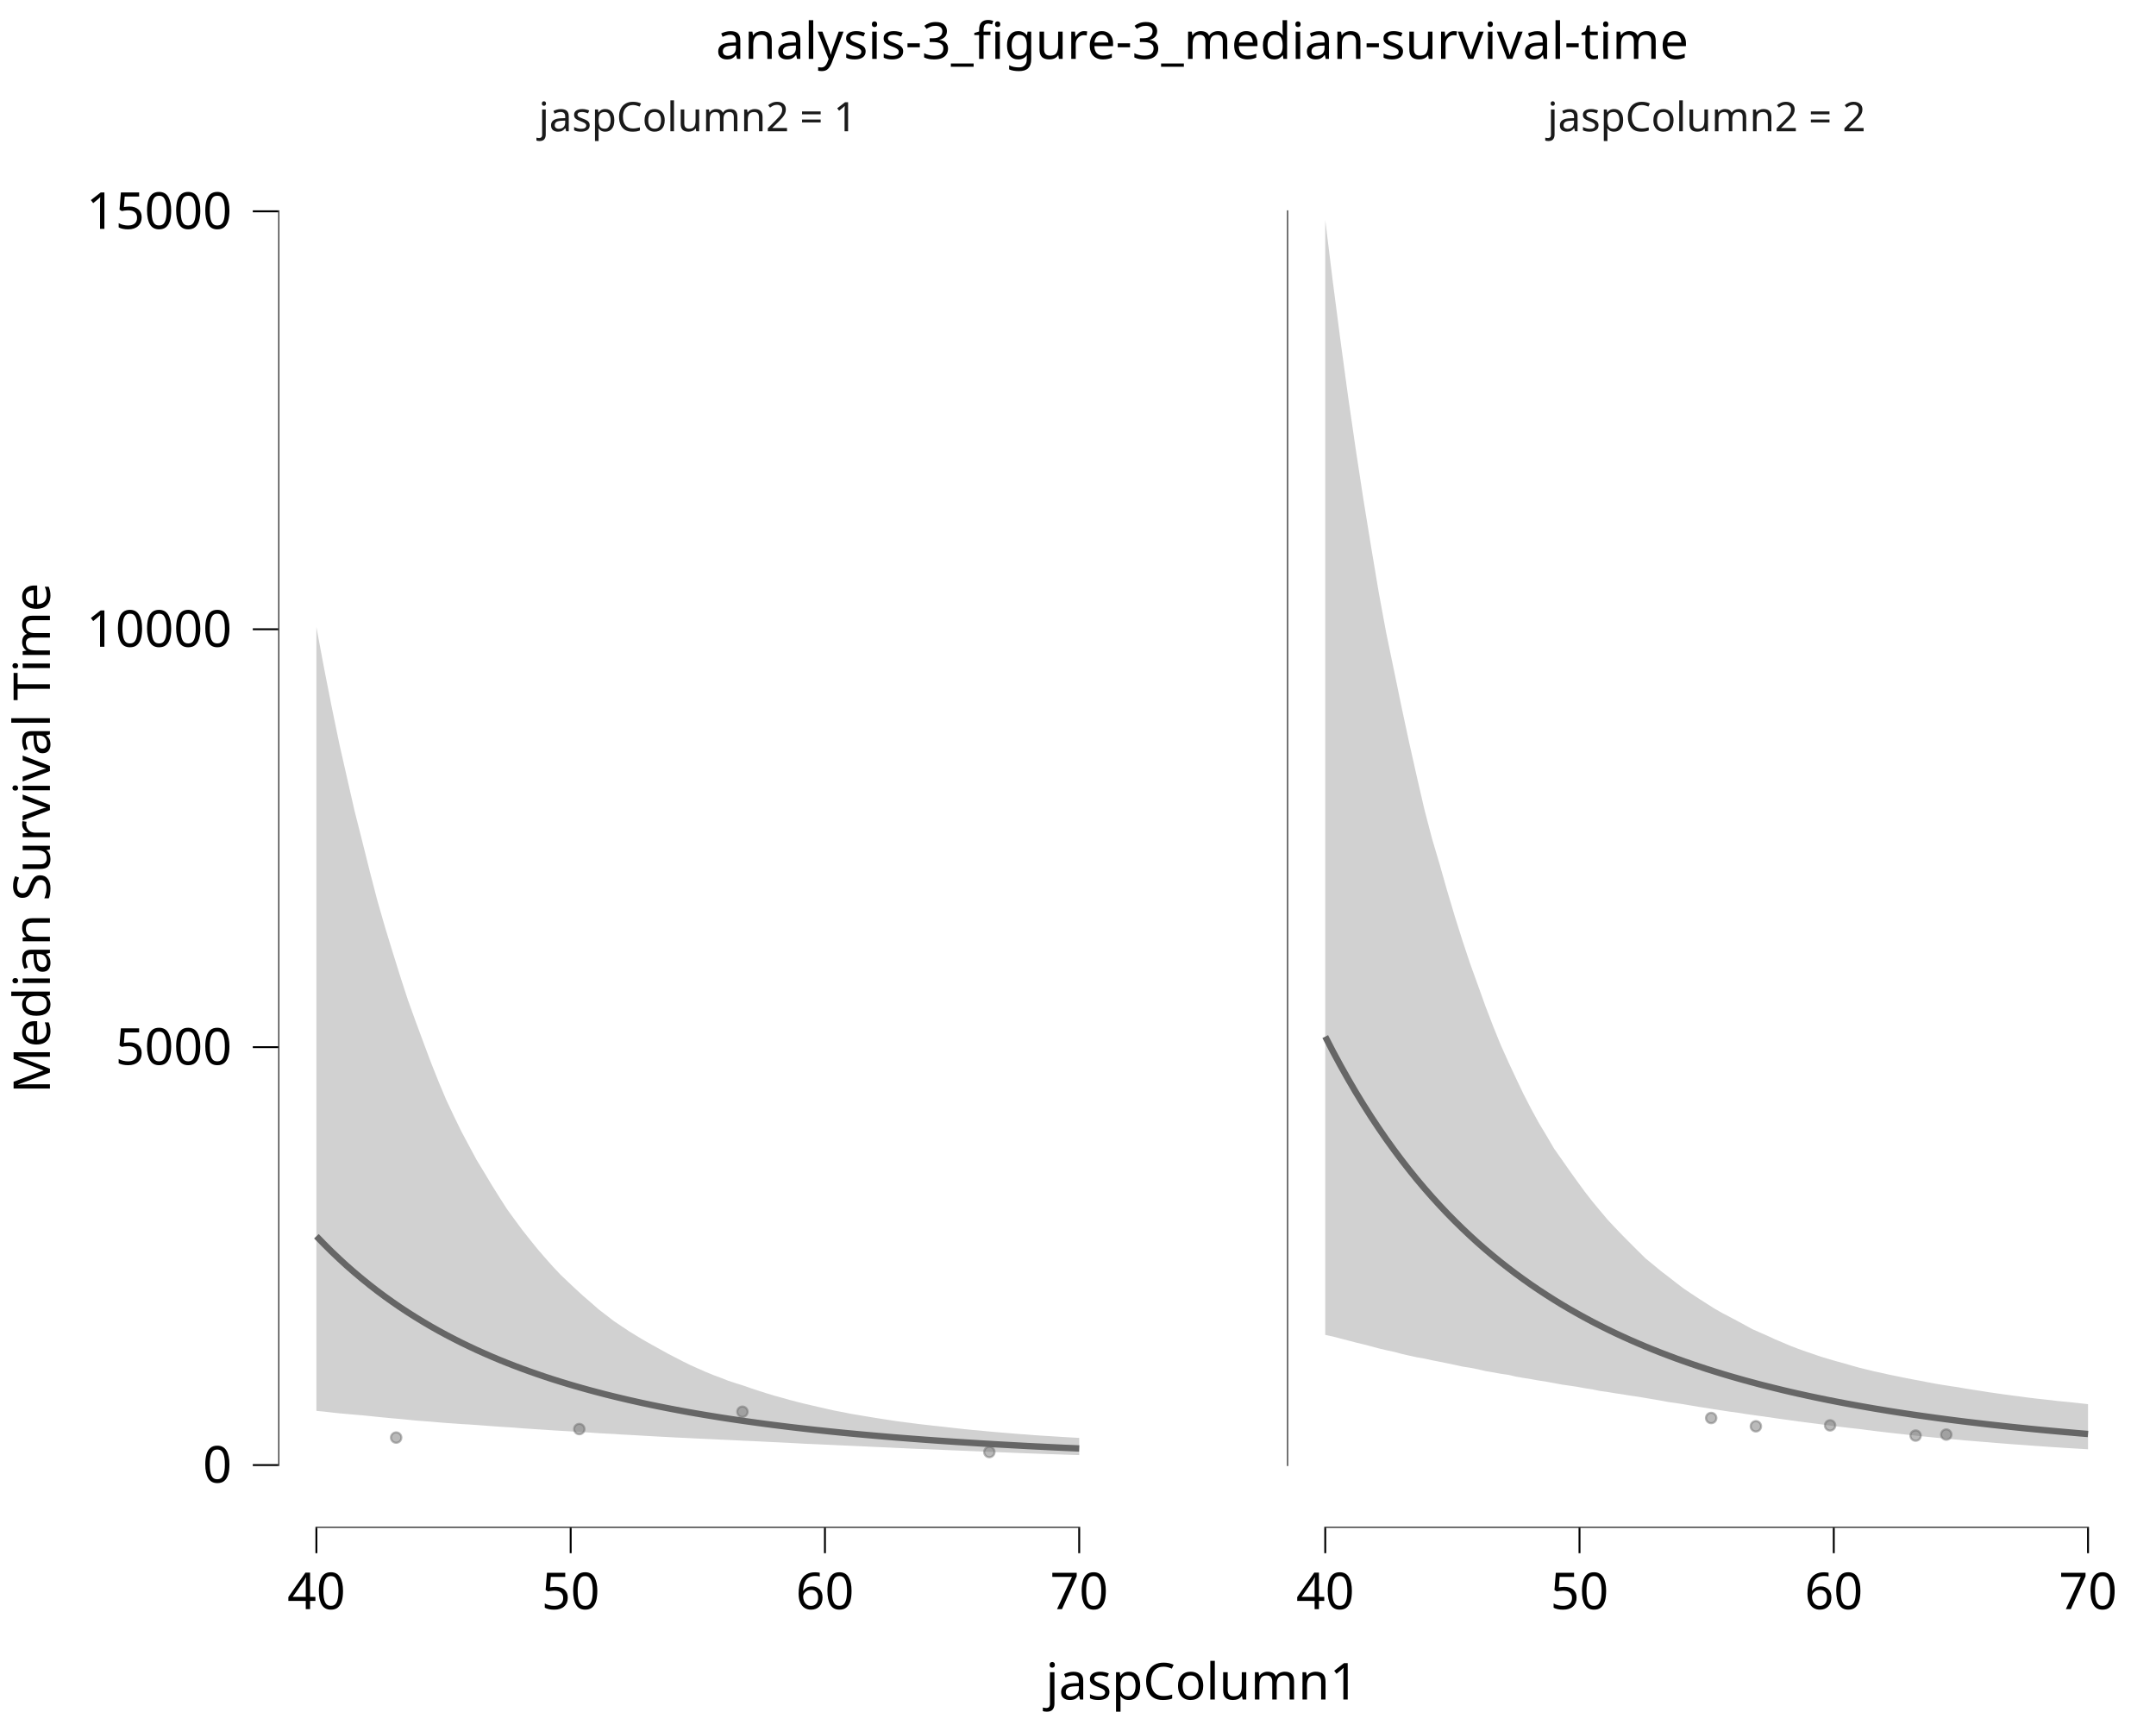
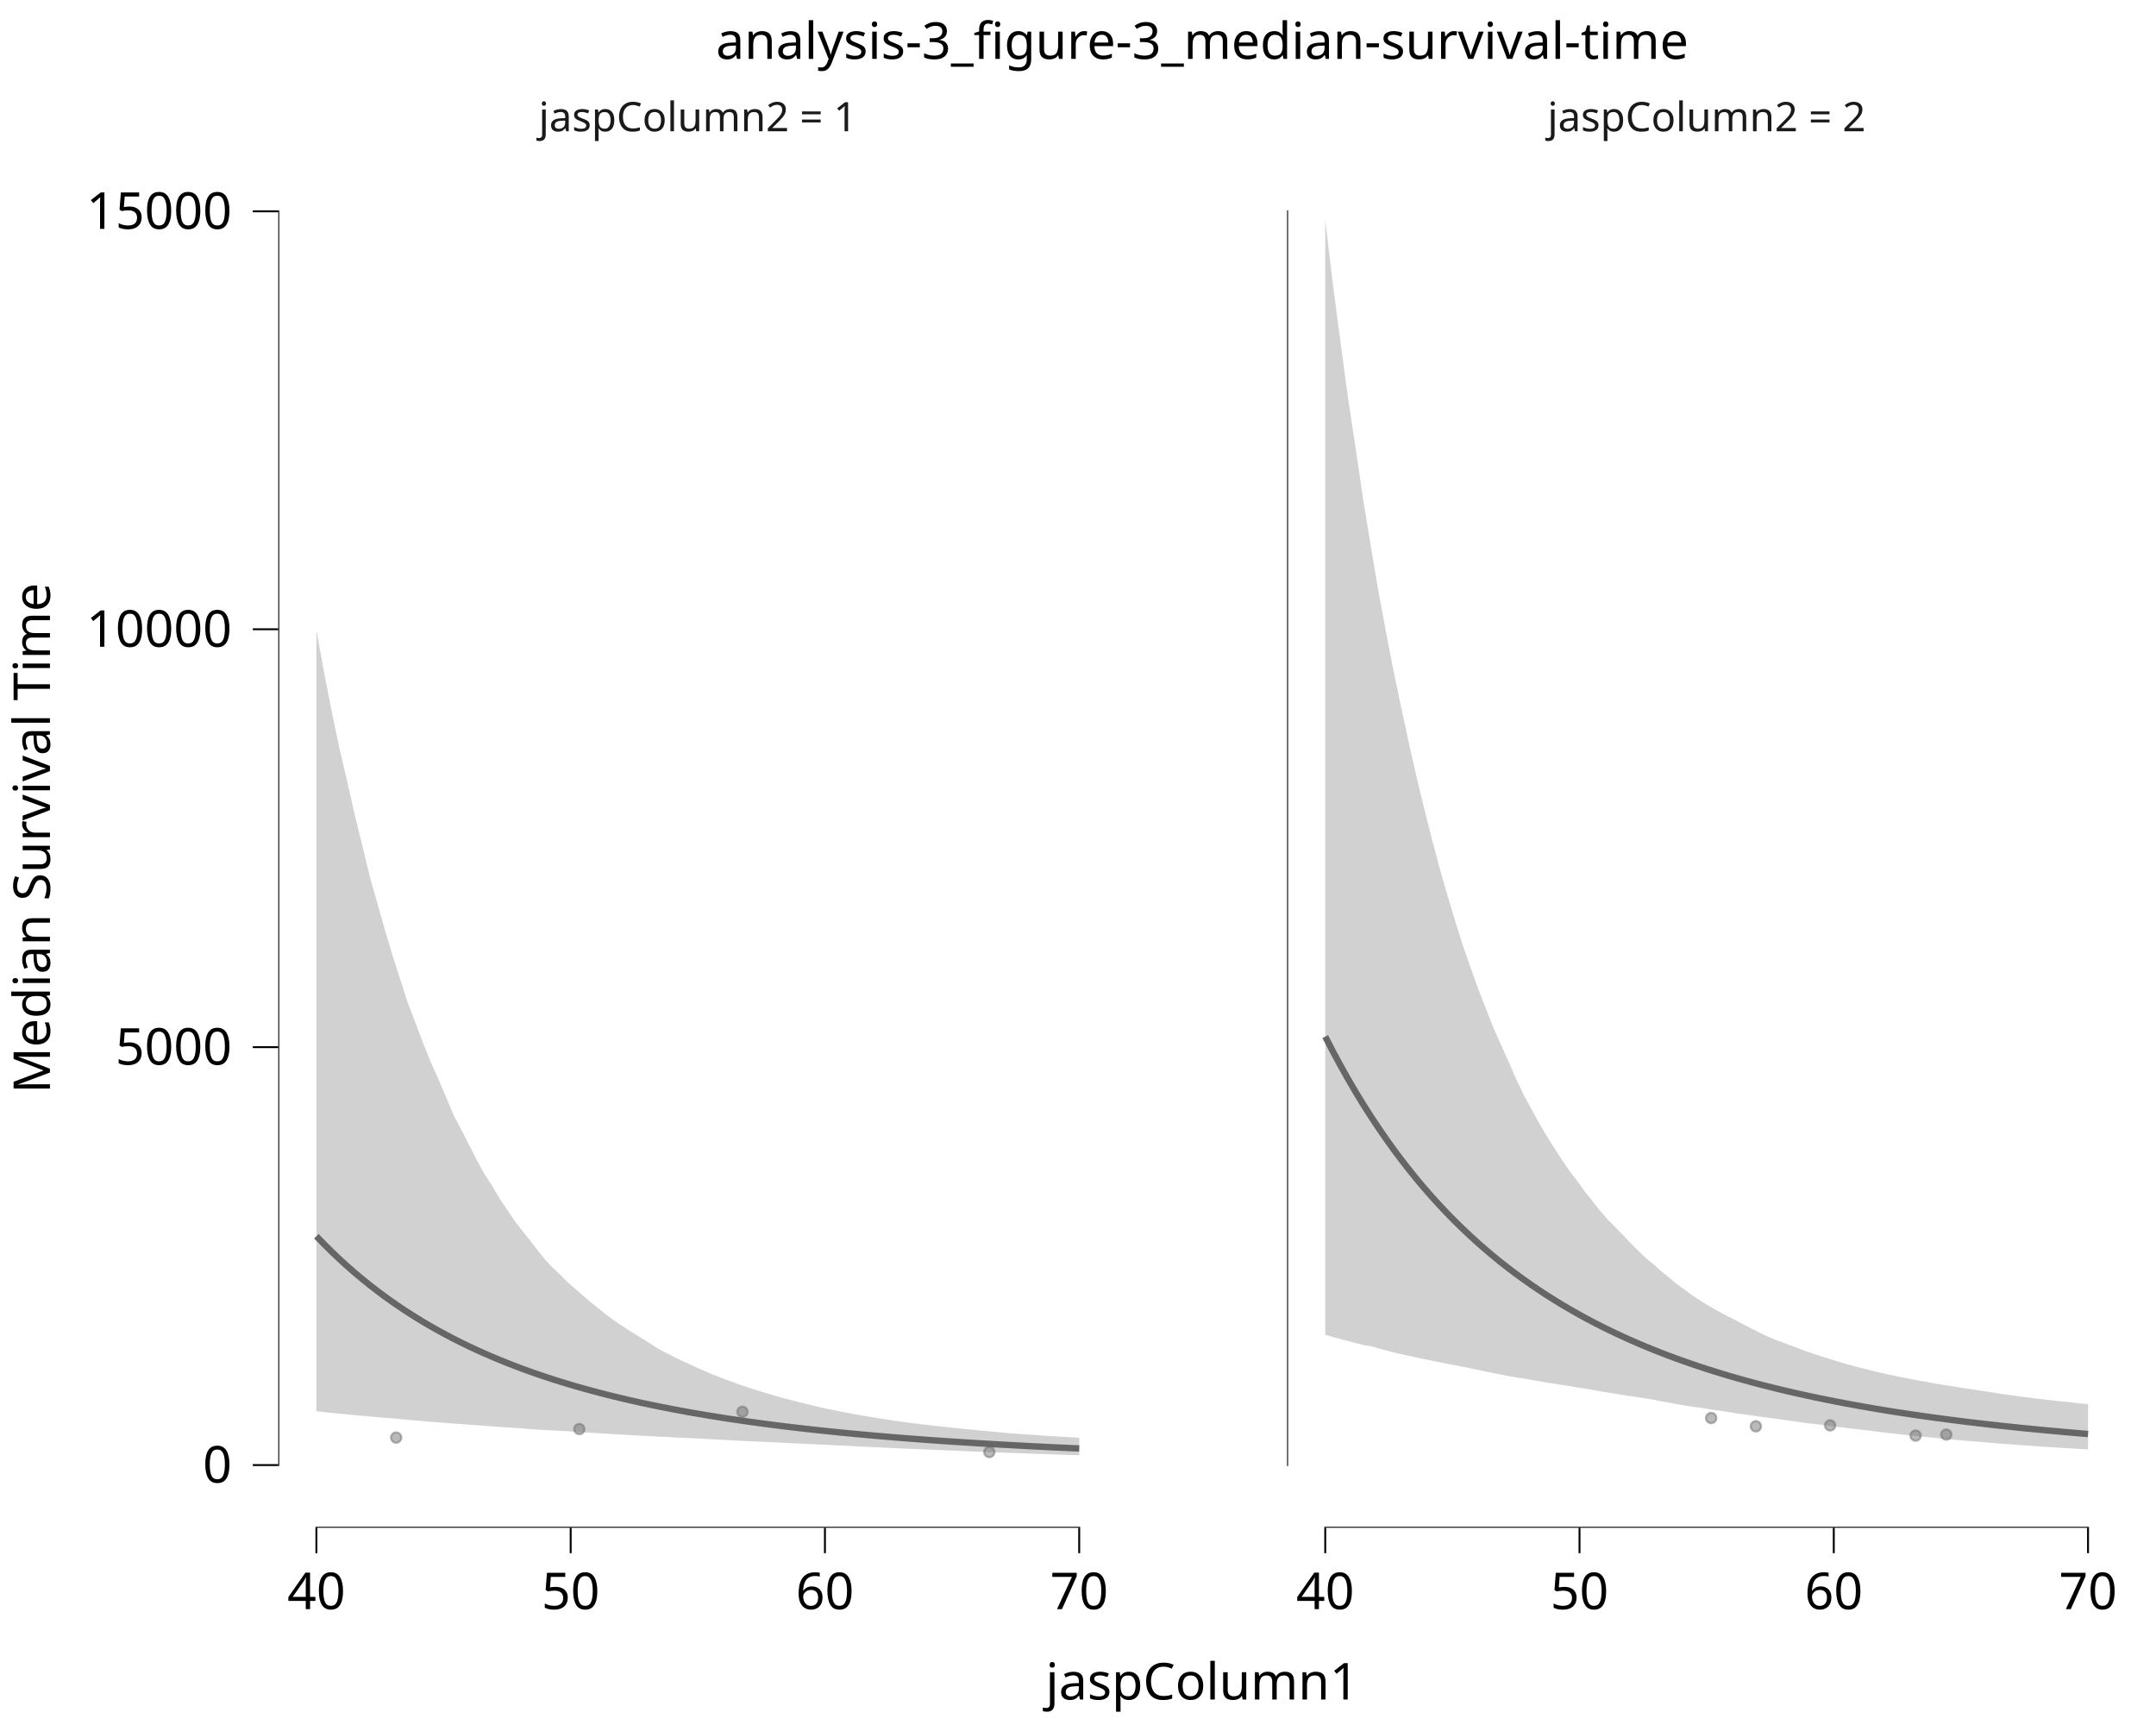
<svg xmlns="http://www.w3.org/2000/svg" class="svglite" data-engine-version="2.0" width="720.00pt" height="576.00pt" viewBox="0 0 720.00 576.00">
  <defs>
    <style type="text/css">
    .svglite line, .svglite polyline, .svglite polygon, .svglite path, .svglite rect, .svglite circle {
      fill: none;
      stroke: #000000;
      stroke-linecap: round;
      stroke-linejoin: round;
      stroke-miterlimit: 10.00;
    }
  </style>
  </defs>
  <rect width="100%" height="100%" style="stroke: none; fill: #FFFFFF;" />
  <defs>
    <clipPath id="cpMC4wMHw3MjAuMDB8MC4wMHw1NzYuMDA=">
      <rect x="0.00" y="0.00" width="720.00" height="576.00" />
    </clipPath>
  </defs>
  <g clip-path="url(#cpMC4wMHw3MjAuMDB8MC4wMHw1NzYuMDA=)">
    <rect x="-0" y="0.00" width="720.00" height="576.00" style="stroke-width: 10.67; stroke: none;" />
  </g>
  <defs>
    <clipPath id="cpOTIuOTN8MzczLjE0fDQ5LjYzfDUxMC4xNA==">
      <rect x="92.93" y="49.63" width="280.21" height="460.51" />
    </clipPath>
  </defs>
  <g clip-path="url(#cpOTIuOTN8MzczLjE0fDQ5LjYzfDUxMC4xNA==)">
    <rect x="92.93" y="49.63" width="280.21" height="460.51" style="stroke-width: 10.67; stroke: none;" />
    <circle cx="330.39" cy="484.85" r="1.74" style="stroke-width: 0.71; stroke: #666666; stroke-opacity: 0.45; fill: #666666; fill-opacity: 0.45;" />
    <circle cx="193.46" cy="477.18" r="1.74" style="stroke-width: 0.71; stroke: #666666; stroke-opacity: 0.45; fill: #666666; fill-opacity: 0.45;" />
    <circle cx="247.94" cy="471.40" r="1.74" style="stroke-width: 0.71; stroke: #666666; stroke-opacity: 0.45; fill: #666666; fill-opacity: 0.45;" />
    <circle cx="132.30" cy="480.03" r="1.74" style="stroke-width: 0.71; stroke: #666666; stroke-opacity: 0.45; fill: #666666; fill-opacity: 0.45;" />
-     <polygon points="105.66,209.38 108.21,223.03 110.76,235.98 113.31,248.34 115.85,259.54 118.40,270.74 120.95,280.80 123.50,291.02 126.04,300.79 128.59,309.64 131.14,317.96 133.68,326.09 136.23,333.93 138.78,341.00 141.33,347.87 143.87,354.66 146.42,361.06 148.97,367.15 151.52,372.55 154.06,377.77 156.61,382.54 159.16,387.30 161.71,391.49 164.25,395.74 166.80,399.82 169.35,403.79 171.90,407.29 174.44,410.73 176.99,413.95 179.54,417.11 182.08,420.05 184.63,422.92 187.18,425.63 189.73,428.06 192.27,430.44 194.82,432.78 197.37,434.97 199.92,437.22 202.46,439.16 205.01,441.14 207.56,442.83 210.11,444.55 212.65,446.10 215.20,447.63 217.75,449.07 220.29,450.47 222.84,451.89 225.39,453.22 227.94,454.53 230.48,455.79 233.03,456.93 235.58,458.06 238.13,459.11 240.67,460.05 243.22,461.06 245.77,461.89 248.32,462.69 250.86,463.58 253.41,464.42 255.96,465.23 258.51,466.01 261.05,466.70 263.60,467.43 266.15,468.10 268.69,468.73 271.24,469.32 273.79,469.91 276.34,470.49 278.88,471.06 281.43,471.53 283.98,472.05 286.53,472.48 289.07,472.91 291.62,473.33 294.17,473.74 296.72,474.13 299.26,474.52 301.81,474.85 304.36,475.18 306.90,475.51 309.45,475.80 312.00,476.09 314.55,476.36 317.09,476.65 319.64,476.94 322.19,477.22 324.74,477.47 327.28,477.69 329.83,477.95 332.38,478.17 334.93,478.39 337.47,478.60 340.02,478.81 342.57,478.99 345.12,479.19 347.66,479.37 350.21,479.52 352.76,479.68 355.30,479.84 357.85,479.99 360.40,480.13 360.40,485.87 357.85,485.80 355.30,485.71 352.76,485.62 350.21,485.54 347.66,485.45 345.12,485.36 342.57,485.27 340.02,485.17 337.47,485.06 334.93,484.96 332.38,484.86 329.83,484.76 327.28,484.65 324.74,484.55 322.19,484.44 319.64,484.34 317.09,484.24 314.55,484.12 312.00,484.00 309.45,483.90 306.90,483.81 304.36,483.71 301.81,483.58 299.26,483.47 296.72,483.34 294.17,483.23 291.62,483.12 289.07,482.99 286.53,482.88 283.98,482.76 281.43,482.65 278.88,482.53 276.34,482.41 273.79,482.30 271.24,482.19 268.69,482.08 266.15,481.94 263.60,481.80 261.05,481.67 258.51,481.55 255.96,481.43 253.41,481.30 250.86,481.18 248.32,481.07 245.77,480.94 243.22,480.82 240.67,480.71 238.13,480.58 235.58,480.47 233.03,480.35 230.48,480.22 227.94,480.10 225.39,479.98 222.84,479.84 220.29,479.71 217.75,479.57 215.20,479.43 212.65,479.27 210.11,479.13 207.56,479.00 205.01,478.82 202.46,478.70 199.92,478.56 197.37,478.38 194.82,478.22 192.27,478.07 189.73,477.91 187.18,477.76 184.63,477.61 182.08,477.43 179.54,477.27 176.99,477.10 174.44,476.93 171.90,476.71 169.35,476.55 166.80,476.39 164.25,476.21 161.71,476.02 159.16,475.82 156.61,475.65 154.06,475.51 151.52,475.32 148.97,475.15 146.42,474.94 143.87,474.71 141.33,474.53 138.78,474.33 136.23,474.07 133.68,473.82 131.14,473.60 128.59,473.36 126.04,473.11 123.50,472.84 120.95,472.59 118.40,472.38 115.85,472.15 113.31,471.92 110.76,471.65 108.21,471.35 105.66,471.11 " style="stroke-width: 0.00; stroke: none; stroke-linecap: butt; fill: #666666; fill-opacity: 0.30;" />
-     <polyline points="105.66,209.38 108.21,223.03 110.76,235.98 113.31,248.34 115.85,259.54 118.40,270.74 120.95,280.80 123.50,291.02 126.04,300.79 128.59,309.64 131.14,317.96 133.68,326.09 136.23,333.93 138.78,341.00 141.33,347.87 143.87,354.66 146.42,361.06 148.97,367.15 151.52,372.55 154.06,377.77 156.61,382.54 159.16,387.30 161.71,391.49 164.25,395.74 166.80,399.82 169.35,403.79 171.90,407.29 174.44,410.73 176.99,413.95 179.54,417.11 182.08,420.05 184.63,422.92 187.18,425.63 189.73,428.06 192.27,430.44 194.82,432.78 197.37,434.97 199.92,437.22 202.46,439.16 205.01,441.14 207.56,442.83 210.11,444.55 212.65,446.10 215.20,447.63 217.75,449.07 220.29,450.47 222.84,451.89 225.39,453.22 227.94,454.53 230.48,455.79 233.03,456.93 235.58,458.06 238.13,459.11 240.67,460.05 243.22,461.06 245.77,461.89 248.32,462.69 250.86,463.58 253.41,464.42 255.96,465.23 258.51,466.01 261.05,466.70 263.60,467.43 266.15,468.10 268.69,468.73 271.24,469.32 273.79,469.91 276.34,470.49 278.88,471.06 281.43,471.53 283.98,472.05 286.53,472.48 289.07,472.91 291.62,473.33 294.17,473.74 296.72,474.13 299.26,474.52 301.81,474.85 304.36,475.18 306.90,475.51 309.45,475.80 312.00,476.09 314.55,476.36 317.09,476.65 319.64,476.94 322.19,477.22 324.74,477.47 327.28,477.69 329.83,477.95 332.38,478.17 334.93,478.39 337.47,478.60 340.02,478.81 342.57,478.99 345.12,479.19 347.66,479.37 350.21,479.52 352.76,479.68 355.30,479.84 357.85,479.99 360.40,480.13 " style="stroke-width: 1.07; stroke: none; stroke-linecap: butt;" />
-     <polyline points="360.40,485.87 357.85,485.80 355.30,485.71 352.76,485.62 350.21,485.54 347.66,485.45 345.12,485.36 342.57,485.27 340.02,485.17 337.47,485.06 334.93,484.96 332.38,484.86 329.83,484.76 327.28,484.65 324.74,484.55 322.19,484.44 319.64,484.34 317.09,484.24 314.55,484.12 312.00,484.00 309.45,483.90 306.90,483.81 304.36,483.71 301.81,483.58 299.26,483.47 296.72,483.34 294.17,483.23 291.62,483.12 289.07,482.99 286.53,482.88 283.98,482.76 281.43,482.65 278.88,482.53 276.34,482.41 273.79,482.30 271.24,482.19 268.69,482.08 266.15,481.94 263.60,481.80 261.05,481.67 258.51,481.55 255.96,481.43 253.41,481.30 250.86,481.18 248.32,481.07 245.77,480.94 243.22,480.82 240.67,480.71 238.13,480.58 235.58,480.47 233.03,480.35 230.48,480.22 227.94,480.10 225.39,479.98 222.84,479.84 220.29,479.71 217.75,479.57 215.20,479.43 212.65,479.27 210.11,479.13 207.56,479.00 205.01,478.82 202.46,478.70 199.92,478.56 197.37,478.38 194.82,478.22 192.27,478.07 189.73,477.91 187.18,477.76 184.63,477.61 182.08,477.43 179.54,477.27 176.99,477.10 174.44,476.93 171.90,476.71 169.35,476.55 166.80,476.39 164.25,476.21 161.71,476.02 159.16,475.82 156.61,475.65 154.06,475.51 151.52,475.32 148.97,475.15 146.42,474.94 143.87,474.71 141.33,474.53 138.78,474.33 136.23,474.07 133.68,473.82 131.14,473.60 128.59,473.36 126.04,473.11 123.50,472.84 120.95,472.59 118.40,472.38 115.85,472.15 113.31,471.92 110.76,471.65 108.21,471.35 105.66,471.11 " style="stroke-width: 1.07; stroke: none; stroke-linecap: butt;" />
-     <polyline points="105.66,412.79 108.21,415.42 110.76,417.95 113.31,420.37 115.85,422.70 118.40,424.92 120.95,427.06 123.50,429.12 126.04,431.09 128.59,432.98 131.14,434.80 133.68,436.55 136.23,438.23 138.78,439.84 141.33,441.39 143.87,442.89 146.42,444.33 148.97,445.71 151.52,447.04 154.06,448.33 156.61,449.56 159.16,450.76 161.71,451.90 164.25,453.01 166.80,454.08 169.35,455.11 171.90,456.10 174.44,457.06 176.99,457.98 179.54,458.87 182.08,459.74 184.63,460.57 187.18,461.37 189.73,462.15 192.27,462.90 194.82,463.62 197.37,464.32 199.92,465.00 202.46,465.66 205.01,466.29 207.56,466.90 210.11,467.50 212.65,468.07 215.20,468.63 217.75,469.17 220.29,469.69 222.84,470.19 225.39,470.68 227.94,471.16 230.48,471.62 233.03,472.06 235.58,472.49 238.13,472.91 240.67,473.32 243.22,473.71 245.77,474.09 248.32,474.46 250.86,474.82 253.41,475.17 255.96,475.51 258.51,475.84 261.05,476.16 263.60,476.47 266.15,476.77 268.69,477.06 271.24,477.35 273.79,477.62 276.34,477.89 278.88,478.15 281.43,478.41 283.98,478.65 286.53,478.89 289.07,479.12 291.62,479.35 294.17,479.57 296.72,479.79 299.26,480.00 301.81,480.20 304.36,480.40 306.90,480.59 309.45,480.78 312.00,480.96 314.55,481.14 317.09,481.31 319.64,481.48 322.19,481.64 324.74,481.80 327.28,481.96 329.83,482.11 332.38,482.26 334.93,482.40 337.47,482.54 340.02,482.68 342.57,482.82 345.12,482.95 347.66,483.07 350.21,483.20 352.76,483.32 355.30,483.44 357.85,483.55 360.40,483.66 " style="stroke-width: 2.13; stroke: #666666; stroke-linecap: butt;" />
+     <polygon points="105.66,210.48 108.21,224.42 110.76,237.48 113.31,249.65 115.85,260.51 118.40,271.81 120.95,282.17 123.50,292.71 126.04,301.72 128.59,310.66 131.14,319.19 133.68,327.10 136.23,335.03 138.78,341.62 141.33,348.42 143.87,354.70 146.42,360.36 148.97,366.38 151.52,372.43 154.06,377.22 156.61,382.24 159.16,387.23 161.71,391.90 164.25,395.78 166.80,400.14 169.35,403.93 171.90,407.71 174.44,410.97 176.99,414.15 179.54,417.49 182.08,420.67 184.63,423.36 187.18,425.78 189.73,428.31 192.27,430.49 194.82,432.71 197.37,434.89 199.92,436.95 202.46,438.99 205.01,440.89 207.56,442.56 210.11,444.25 212.65,445.86 215.20,447.40 217.75,449.03 220.29,450.63 222.84,451.94 225.39,453.26 227.94,454.49 230.48,455.62 233.03,456.80 235.58,457.92 238.13,459.01 240.67,460.00 243.22,460.96 245.77,461.89 248.32,462.79 250.86,463.63 253.41,464.44 255.96,465.22 258.51,465.96 261.05,466.71 263.60,467.34 266.15,468.03 268.69,468.64 271.24,469.27 273.79,469.89 276.34,470.45 278.88,470.94 281.43,471.47 283.98,471.95 286.53,472.42 289.07,472.85 291.62,473.29 294.17,473.69 296.72,474.08 299.26,474.48 301.81,474.83 304.36,475.16 306.90,475.48 309.45,475.79 312.00,476.09 314.55,476.35 317.09,476.63 319.64,476.90 322.19,477.15 324.74,477.39 327.28,477.65 329.83,477.89 332.38,478.13 334.93,478.37 337.47,478.59 340.02,478.78 342.57,478.96 345.12,479.12 347.66,479.31 350.21,479.48 352.76,479.63 355.30,479.79 357.85,479.95 360.40,480.11 360.40,485.92 357.85,485.85 355.30,485.76 352.76,485.68 350.21,485.59 347.66,485.50 345.12,485.41 342.57,485.32 340.02,485.23 337.47,485.14 334.93,485.04 332.38,484.95 329.83,484.86 327.28,484.76 324.74,484.66 322.19,484.55 319.64,484.44 317.09,484.33 314.55,484.22 312.00,484.11 309.45,484.00 306.90,483.90 304.36,483.79 301.81,483.68 299.26,483.56 296.72,483.45 294.17,483.33 291.62,483.21 289.07,483.09 286.53,482.97 283.98,482.84 281.43,482.72 278.88,482.60 276.34,482.46 273.79,482.35 271.24,482.22 268.69,482.10 266.15,481.99 263.60,481.87 261.05,481.75 258.51,481.61 255.96,481.49 253.41,481.38 250.86,481.27 248.32,481.13 245.77,481.01 243.22,480.87 240.67,480.75 238.13,480.61 235.58,480.47 233.03,480.34 230.48,480.20 227.94,480.08 225.39,479.98 222.84,479.83 220.29,479.72 217.75,479.59 215.20,479.46 212.65,479.32 210.11,479.19 207.56,479.02 205.01,478.90 202.46,478.73 199.92,478.57 197.37,478.43 194.82,478.25 192.27,478.09 189.73,477.92 187.18,477.79 184.63,477.65 182.08,477.50 179.54,477.36 176.99,477.18 174.44,476.96 171.90,476.81 169.35,476.62 166.80,476.45 164.25,476.27 161.71,476.08 159.16,475.88 156.61,475.72 154.06,475.50 151.52,475.35 148.97,475.15 146.42,474.97 143.87,474.75 141.33,474.54 138.78,474.31 136.23,474.10 133.68,473.84 131.14,473.63 128.59,473.43 126.04,473.21 123.50,472.98 120.95,472.75 118.40,472.51 115.85,472.27 113.31,472.02 110.76,471.77 108.21,471.50 105.66,471.23 " style="stroke-width: 0.00; stroke: none; stroke-linecap: butt; fill: #666666; fill-opacity: 0.30;" />
+     <polyline points="105.66,210.48 108.21,224.42 110.76,237.48 113.31,249.65 115.85,260.51 118.40,271.81 120.95,282.17 123.50,292.71 126.04,301.72 128.59,310.66 131.14,319.19 133.68,327.10 136.23,335.03 138.78,341.62 141.33,348.42 143.87,354.70 146.42,360.36 148.97,366.38 151.52,372.43 154.06,377.22 156.61,382.24 159.16,387.23 161.71,391.90 164.25,395.78 166.80,400.14 169.35,403.93 171.90,407.71 174.44,410.97 176.99,414.15 179.54,417.49 182.08,420.67 184.63,423.36 187.18,425.78 189.73,428.31 192.27,430.49 194.82,432.71 197.37,434.89 199.92,436.95 202.46,438.99 205.01,440.89 207.56,442.56 210.11,444.25 212.65,445.86 215.20,447.40 217.75,449.03 220.29,450.63 222.84,451.94 225.39,453.26 227.94,454.49 230.48,455.62 233.03,456.80 235.58,457.92 238.13,459.01 240.67,460.00 243.22,460.96 245.77,461.89 248.32,462.79 250.86,463.63 253.41,464.44 255.96,465.22 258.51,465.96 261.05,466.71 263.60,467.34 266.15,468.03 268.69,468.64 271.24,469.27 273.79,469.89 276.34,470.45 278.88,470.94 281.43,471.47 283.98,471.95 286.53,472.42 289.07,472.85 291.62,473.29 294.17,473.69 296.72,474.08 299.26,474.48 301.81,474.83 304.36,475.16 306.90,475.48 309.45,475.79 312.00,476.09 314.55,476.35 317.09,476.63 319.64,476.90 322.19,477.15 324.74,477.39 327.28,477.65 329.83,477.89 332.38,478.13 334.93,478.37 337.47,478.59 340.02,478.78 342.57,478.96 345.12,479.12 347.66,479.31 350.21,479.48 352.76,479.63 355.30,479.79 357.85,479.95 360.40,480.11 " style="stroke-width: 1.07; stroke: none; stroke-linecap: butt;" />
+     <polyline points="360.40,485.92 357.85,485.85 355.30,485.76 352.76,485.68 350.21,485.59 347.66,485.50 345.12,485.41 342.57,485.32 340.02,485.23 337.47,485.14 334.93,485.04 332.38,484.95 329.83,484.86 327.28,484.76 324.74,484.66 322.19,484.55 319.64,484.44 317.09,484.33 314.55,484.22 312.00,484.11 309.45,484.00 306.90,483.90 304.36,483.79 301.81,483.68 299.26,483.56 296.72,483.45 294.17,483.33 291.62,483.21 289.07,483.09 286.53,482.97 283.98,482.84 281.43,482.72 278.88,482.60 276.34,482.46 273.79,482.35 271.24,482.22 268.69,482.10 266.15,481.99 263.60,481.87 261.05,481.75 258.51,481.61 255.96,481.49 253.41,481.38 250.86,481.27 248.32,481.13 245.77,481.01 243.22,480.87 240.67,480.75 238.13,480.61 235.58,480.47 233.03,480.34 230.48,480.20 227.94,480.08 225.39,479.98 222.84,479.83 220.29,479.72 217.75,479.59 215.20,479.46 212.65,479.32 210.11,479.19 207.56,479.02 205.01,478.90 202.46,478.73 199.92,478.57 197.37,478.43 194.82,478.25 192.27,478.09 189.73,477.92 187.18,477.79 184.63,477.65 182.08,477.50 179.54,477.36 176.99,477.18 174.44,476.96 171.90,476.81 169.35,476.62 166.80,476.45 164.25,476.27 161.71,476.08 159.16,475.88 156.61,475.72 154.06,475.50 151.52,475.35 148.97,475.15 146.42,474.97 143.87,474.75 141.33,474.54 138.78,474.31 136.23,474.10 133.68,473.84 131.14,473.63 128.59,473.43 126.04,473.21 123.50,472.98 120.95,472.75 118.40,472.51 115.85,472.27 113.31,472.02 110.76,471.77 108.21,471.50 105.66,471.23 " style="stroke-width: 1.07; stroke: none; stroke-linecap: butt;" />
+     <polyline points="105.66,412.79 108.21,415.43 110.76,417.95 113.31,420.38 115.85,422.70 118.40,424.93 120.95,427.06 123.50,429.12 126.04,431.09 128.59,432.98 131.14,434.80 133.68,436.55 136.23,438.23 138.78,439.84 141.33,441.40 143.87,442.89 146.42,444.33 148.97,445.71 151.52,447.05 154.06,448.33 156.61,449.57 159.16,450.76 161.71,451.90 164.25,453.01 166.80,454.08 169.35,455.11 171.90,456.10 174.44,457.06 176.99,457.98 179.54,458.87 182.08,459.74 184.63,460.57 187.18,461.37 189.73,462.15 192.27,462.90 194.82,463.62 197.37,464.32 199.92,465.00 202.46,465.66 205.01,466.29 207.56,466.90 210.11,467.50 212.65,468.07 215.20,468.63 217.75,469.17 220.29,469.69 222.84,470.19 225.39,470.68 227.94,471.16 230.48,471.62 233.03,472.06 235.58,472.49 238.13,472.91 240.67,473.32 243.22,473.71 245.77,474.09 248.32,474.46 250.86,474.82 253.41,475.17 255.96,475.51 258.51,475.84 261.05,476.16 263.60,476.47 266.15,476.77 268.69,477.06 271.24,477.35 273.79,477.62 276.34,477.89 278.88,478.15 281.43,478.41 283.98,478.65 286.53,478.89 289.07,479.12 291.62,479.35 294.17,479.57 296.72,479.79 299.26,480.00 301.81,480.20 304.36,480.40 306.90,480.59 309.45,480.78 312.00,480.96 314.55,481.14 317.09,481.31 319.64,481.48 322.19,481.64 324.74,481.80 327.28,481.96 329.83,482.11 332.38,482.26 334.93,482.40 337.47,482.54 340.02,482.68 342.57,482.82 345.12,482.95 347.66,483.07 350.21,483.20 352.76,483.32 355.30,483.44 357.85,483.55 360.40,483.66 " style="stroke-width: 2.13; stroke: #666666; stroke-linecap: butt;" />
    <line x1="105.35" y1="510.14" x2="360.72" y2="510.14" style="stroke-width: 0.64; stroke-linecap: butt;" />
    <line x1="92.93" y1="489.53" x2="92.93" y2="70.24" style="stroke-width: 0.64; stroke-linecap: butt;" />
    <rect x="92.93" y="49.63" width="280.21" height="460.51" style="stroke-width: 0.00; stroke: none;" />
  </g>
  <g clip-path="url(#cpMC4wMHw3MjAuMDB8MC4wMHw1NzYuMDA=)">
</g>
  <defs>
    <clipPath id="cpNDI5LjgzfDcxMC4wNHw0OS42M3w1MTAuMTQ=">
      <rect x="429.83" y="49.63" width="280.21" height="460.51" />
    </clipPath>
  </defs>
  <g clip-path="url(#cpNDI5LjgzfDcxMC4wNHw0OS42M3w1MTAuMTQ=)">
    <rect x="429.83" y="49.63" width="280.21" height="460.51" style="stroke-width: 10.67; stroke: none;" />
    <circle cx="586.38" cy="476.26" r="1.74" style="stroke-width: 0.71; stroke: #666666; stroke-opacity: 0.45; fill: #666666; fill-opacity: 0.45;" />
    <circle cx="611.16" cy="475.95" r="1.74" style="stroke-width: 0.71; stroke: #666666; stroke-opacity: 0.45; fill: #666666; fill-opacity: 0.45;" />
    <circle cx="571.45" cy="473.49" r="1.74" style="stroke-width: 0.71; stroke: #666666; stroke-opacity: 0.45; fill: #666666; fill-opacity: 0.45;" />
    <circle cx="639.72" cy="479.36" r="1.74" style="stroke-width: 0.71; stroke: #666666; stroke-opacity: 0.45; fill: #666666; fill-opacity: 0.45;" />
    <circle cx="649.96" cy="479.02" r="1.74" style="stroke-width: 0.71; stroke: #666666; stroke-opacity: 0.45; fill: #666666; fill-opacity: 0.45;" />
-     <polygon points="442.57,73.45 445.11,94.15 447.66,113.75 450.21,132.50 452.75,150.01 455.30,166.68 457.85,182.39 460.40,197.61 462.94,211.40 465.49,223.69 468.04,236.03 470.59,247.94 473.13,259.24 475.68,270.28 478.23,280.04 480.78,288.63 483.32,297.57 485.87,306.09 488.42,314.17 490.97,321.83 493.51,328.85 496.06,335.96 498.61,342.60 501.15,348.88 503.70,354.55 506.25,360.02 508.80,365.36 511.34,370.28 513.89,374.94 516.44,379.18 518.99,383.54 521.53,387.14 524.08,390.79 526.63,394.35 529.18,397.84 531.72,401.11 534.27,404.18 536.82,407.22 539.36,409.93 541.91,412.59 544.46,415.16 547.01,417.71 549.55,420.21 552.10,422.29 554.65,424.41 557.20,426.35 559.74,428.34 562.29,430.28 564.84,431.98 567.39,433.67 569.93,435.29 572.48,436.91 575.03,438.37 577.58,439.70 580.12,441.05 582.67,442.43 585.22,443.83 587.76,444.95 590.31,446.07 592.86,447.25 595.41,448.32 597.95,449.40 600.50,450.38 603.05,451.29 605.60,452.16 608.14,453.03 610.69,453.79 613.24,454.54 615.79,455.23 618.33,455.97 620.88,456.69 623.43,457.31 625.97,457.93 628.52,458.47 631.07,459.05 633.62,459.56 636.16,460.09 638.71,460.59 641.26,461.06 643.81,461.56 646.35,462.03 648.90,462.46 651.45,462.86 654.00,463.23 656.54,463.68 659.09,464.08 661.64,464.47 664.19,464.89 666.73,465.24 669.28,465.61 671.83,465.95 674.37,466.27 676.92,466.63 679.47,466.94 682.02,467.22 684.56,467.49 687.11,467.81 689.66,468.05 692.21,468.30 694.75,468.59 697.30,468.87 697.30,483.93 694.75,483.78 692.21,483.63 689.66,483.47 687.11,483.30 684.56,483.14 682.02,482.96 679.47,482.78 676.92,482.59 674.37,482.41 671.83,482.23 669.28,482.03 666.73,481.83 664.19,481.61 661.64,481.41 659.09,481.20 656.54,480.99 654.00,480.75 651.45,480.52 648.90,480.28 646.35,480.05 643.81,479.79 641.26,479.53 638.71,479.26 636.16,478.98 633.62,478.70 631.07,478.42 628.52,478.12 625.97,477.81 623.43,477.50 620.88,477.16 618.33,476.88 615.79,476.58 613.24,476.28 610.69,475.94 608.14,475.60 605.60,475.27 603.05,474.95 600.50,474.63 597.95,474.26 595.41,473.91 592.86,473.55 590.31,473.18 587.76,472.82 585.22,472.47 582.67,472.11 580.12,471.69 577.58,471.36 575.03,470.97 572.48,470.58 569.93,470.16 567.39,469.78 564.84,469.35 562.29,468.91 559.74,468.51 557.20,468.16 554.65,467.68 552.10,467.24 549.55,466.82 547.01,466.38 544.46,466.02 541.91,465.60 539.36,465.22 536.82,464.80 534.27,464.45 531.72,463.92 529.18,463.53 526.63,463.06 524.08,462.68 521.53,462.32 518.99,461.84 516.44,461.37 513.89,460.98 511.34,460.52 508.80,460.11 506.25,459.67 503.70,459.08 501.15,458.71 498.61,458.24 496.06,457.82 493.51,457.22 490.97,456.71 488.42,456.32 485.87,455.76 483.32,455.23 480.78,454.71 478.23,454.21 475.68,453.65 473.13,453.21 470.59,452.66 468.04,452.07 465.49,451.39 462.94,450.84 460.40,450.24 457.85,449.55 455.30,448.89 452.75,448.28 450.21,447.61 447.66,446.95 445.11,446.29 442.57,445.73 " style="stroke-width: 0.00; stroke: none; stroke-linecap: butt; fill: #666666; fill-opacity: 0.30;" />
-     <polyline points="442.57,73.45 445.11,94.15 447.66,113.75 450.21,132.50 452.75,150.01 455.30,166.68 457.85,182.39 460.40,197.61 462.94,211.40 465.49,223.69 468.04,236.03 470.59,247.94 473.13,259.24 475.68,270.28 478.23,280.04 480.78,288.63 483.32,297.57 485.87,306.09 488.42,314.17 490.97,321.83 493.51,328.85 496.06,335.96 498.61,342.60 501.15,348.88 503.70,354.55 506.25,360.02 508.80,365.36 511.34,370.28 513.89,374.94 516.44,379.18 518.99,383.54 521.53,387.14 524.08,390.79 526.63,394.35 529.18,397.84 531.72,401.11 534.27,404.18 536.82,407.22 539.36,409.93 541.91,412.59 544.46,415.16 547.01,417.71 549.55,420.21 552.10,422.29 554.65,424.41 557.20,426.35 559.74,428.34 562.29,430.28 564.84,431.98 567.39,433.67 569.93,435.29 572.48,436.91 575.03,438.37 577.58,439.70 580.12,441.05 582.67,442.43 585.22,443.83 587.76,444.95 590.31,446.07 592.86,447.25 595.41,448.32 597.95,449.40 600.50,450.38 603.05,451.29 605.60,452.16 608.14,453.03 610.69,453.79 613.24,454.54 615.79,455.23 618.33,455.97 620.88,456.69 623.43,457.31 625.97,457.93 628.52,458.47 631.07,459.05 633.62,459.56 636.16,460.09 638.71,460.59 641.26,461.06 643.81,461.56 646.35,462.03 648.90,462.46 651.45,462.86 654.00,463.23 656.54,463.68 659.09,464.08 661.64,464.47 664.19,464.89 666.73,465.24 669.28,465.61 671.83,465.95 674.37,466.27 676.92,466.63 679.47,466.94 682.02,467.22 684.56,467.49 687.11,467.81 689.66,468.05 692.21,468.30 694.75,468.59 697.30,468.87 " style="stroke-width: 1.07; stroke: none; stroke-linecap: butt;" />
-     <polyline points="697.30,483.93 694.75,483.78 692.21,483.63 689.66,483.47 687.11,483.30 684.56,483.14 682.02,482.96 679.47,482.78 676.92,482.59 674.37,482.41 671.83,482.23 669.28,482.03 666.73,481.83 664.19,481.61 661.64,481.41 659.09,481.20 656.54,480.99 654.00,480.75 651.45,480.52 648.90,480.28 646.35,480.05 643.81,479.79 641.26,479.53 638.71,479.26 636.16,478.98 633.62,478.70 631.07,478.42 628.52,478.12 625.97,477.81 623.43,477.50 620.88,477.16 618.33,476.88 615.79,476.58 613.24,476.28 610.69,475.94 608.14,475.60 605.60,475.27 603.05,474.95 600.50,474.63 597.95,474.26 595.41,473.91 592.86,473.55 590.31,473.18 587.76,472.82 585.22,472.47 582.67,472.11 580.12,471.69 577.58,471.36 575.03,470.97 572.48,470.58 569.93,470.16 567.39,469.78 564.84,469.35 562.29,468.91 559.74,468.51 557.20,468.16 554.65,467.68 552.10,467.24 549.55,466.82 547.01,466.38 544.46,466.02 541.91,465.60 539.36,465.22 536.82,464.80 534.27,464.45 531.72,463.92 529.18,463.53 526.63,463.06 524.08,462.68 521.53,462.32 518.99,461.84 516.44,461.37 513.89,460.98 511.34,460.52 508.80,460.11 506.25,459.67 503.70,459.08 501.15,458.71 498.61,458.24 496.06,457.82 493.51,457.22 490.97,456.71 488.42,456.32 485.87,455.76 483.32,455.23 480.78,454.71 478.23,454.21 475.68,453.65 473.13,453.21 470.59,452.66 468.04,452.07 465.49,451.39 462.94,450.84 460.40,450.24 457.85,449.55 455.30,448.89 452.75,448.28 450.21,447.61 447.66,446.95 445.11,446.29 442.57,445.73 " style="stroke-width: 1.07; stroke: none; stroke-linecap: butt;" />
-     <polyline points="442.57,346.13 445.11,351.07 447.66,355.80 450.21,360.33 452.75,364.68 455.30,368.85 457.85,372.86 460.40,376.70 462.94,380.39 465.49,383.93 468.04,387.34 470.59,390.61 473.13,393.76 475.68,396.78 478.23,399.69 480.78,402.49 483.32,405.18 485.87,407.77 488.42,410.27 490.97,412.67 493.51,414.99 496.06,417.22 498.61,419.37 501.15,421.44 503.70,423.43 506.25,425.36 508.80,427.22 511.34,429.01 513.89,430.74 516.44,432.41 518.99,434.03 521.53,435.59 524.08,437.09 526.63,438.54 529.18,439.95 531.72,441.31 534.27,442.62 536.82,443.89 539.36,445.11 541.91,446.30 544.46,447.45 547.01,448.56 549.55,449.64 552.10,450.68 554.65,451.69 557.20,452.66 559.74,453.61 562.29,454.52 564.84,455.41 567.39,456.27 569.93,457.11 572.48,457.91 575.03,458.70 577.58,459.46 580.12,460.19 582.67,460.91 585.22,461.60 587.76,462.28 590.31,462.93 592.86,463.56 595.41,464.18 597.95,464.78 600.50,465.36 603.05,465.92 605.60,466.47 608.14,467.00 610.69,467.52 613.24,468.02 615.79,468.51 618.33,468.98 620.88,469.44 623.43,469.89 625.97,470.33 628.52,470.75 631.07,471.17 633.62,471.57 636.16,471.96 638.71,472.34 641.26,472.71 643.81,473.07 646.35,473.42 648.90,473.76 651.45,474.10 654.00,474.42 656.54,474.74 659.09,475.04 661.64,475.34 664.19,475.64 666.73,475.92 669.28,476.20 671.83,476.47 674.37,476.73 676.92,476.99 679.47,477.24 682.02,477.48 684.56,477.72 687.11,477.95 689.66,478.18 692.21,478.40 694.75,478.62 697.30,478.83 " style="stroke-width: 2.13; stroke: #666666; stroke-linecap: butt;" />
+     <polygon points="442.57,73.54 445.11,94.78 447.66,114.27 450.21,133.11 452.75,149.90 455.30,167.17 457.85,182.80 460.40,197.87 462.94,211.53 465.49,224.56 468.04,236.74 470.59,248.54 473.13,259.76 475.68,270.25 478.23,280.36 480.78,289.94 483.32,298.77 485.87,307.25 488.42,315.40 490.97,322.71 493.51,329.85 496.06,336.37 498.61,342.89 501.15,348.67 503.70,354.24 506.25,360.13 508.80,365.52 511.34,370.18 513.89,374.83 516.44,379.18 518.99,383.26 521.53,387.17 524.08,390.94 526.63,394.20 529.18,397.80 531.72,400.98 534.27,404.18 536.82,407.13 539.36,409.71 541.91,412.31 544.46,415.02 547.01,417.55 549.55,420.00 552.10,422.12 554.65,424.36 557.20,426.44 559.74,428.59 562.29,430.44 564.84,432.30 567.39,434.00 569.93,435.63 572.48,437.08 575.03,438.51 577.58,439.79 580.12,441.13 582.67,442.46 585.22,443.77 587.76,445.05 590.31,446.28 592.86,447.40 595.41,448.26 597.95,449.28 600.50,450.20 603.05,451.17 605.60,452.02 608.14,452.89 610.69,453.67 613.24,454.48 615.79,455.24 618.33,455.93 620.88,456.63 623.43,457.24 625.97,457.88 628.52,458.50 631.07,459.06 633.62,459.57 636.16,460.06 638.71,460.60 641.26,461.07 643.81,461.52 646.35,462.02 648.90,462.42 651.45,462.80 654.00,463.22 656.54,463.62 659.09,464.00 661.64,464.38 664.19,464.77 666.73,465.17 669.28,465.57 671.83,465.93 674.37,466.28 676.92,466.60 679.47,466.92 682.02,467.21 684.56,467.54 687.11,467.81 689.66,468.03 692.21,468.34 694.75,468.63 697.30,468.85 697.30,483.97 694.75,483.83 692.21,483.68 689.66,483.52 687.11,483.37 684.56,483.20 682.02,483.04 679.47,482.86 676.92,482.68 674.37,482.51 671.83,482.31 669.28,482.12 666.73,481.93 664.19,481.71 661.64,481.50 659.09,481.29 656.54,481.08 654.00,480.87 651.45,480.65 648.90,480.40 646.35,480.14 643.81,479.89 641.26,479.65 638.71,479.38 636.16,479.13 633.62,478.83 631.07,478.54 628.52,478.24 625.97,477.93 623.43,477.60 620.88,477.31 618.33,477.01 615.79,476.70 613.24,476.43 610.69,476.09 608.14,475.77 605.60,475.45 603.05,475.15 600.50,474.78 597.95,474.42 595.41,474.07 592.86,473.71 590.31,473.38 587.76,473.04 585.22,472.68 582.67,472.32 580.12,471.97 577.58,471.56 575.03,471.16 572.48,470.82 569.93,470.40 567.39,470.02 564.84,469.66 562.29,469.25 559.74,468.82 557.20,468.35 554.65,467.88 552.10,467.38 549.55,466.96 547.01,466.55 544.46,466.19 541.91,465.80 539.36,465.35 536.82,464.98 534.27,464.52 531.72,464.10 529.18,463.68 526.63,463.27 524.08,462.81 521.53,462.40 518.99,462.03 516.44,461.65 513.89,461.20 511.34,460.76 508.80,460.29 506.25,459.92 503.70,459.46 501.15,458.98 498.61,458.47 496.06,457.95 493.51,457.42 490.97,456.88 488.42,456.37 485.87,455.86 483.32,455.40 480.78,454.88 478.23,454.37 475.68,453.83 473.13,453.32 470.59,452.75 468.04,452.18 465.49,451.60 462.94,450.92 460.40,450.25 457.85,449.55 455.30,449.11 452.75,448.45 450.21,447.80 447.66,447.13 445.11,446.43 442.57,445.70 " style="stroke-width: 0.00; stroke: none; stroke-linecap: butt; fill: #666666; fill-opacity: 0.30;" />
+     <polyline points="442.57,73.54 445.11,94.78 447.66,114.27 450.21,133.11 452.75,149.90 455.30,167.17 457.85,182.80 460.40,197.87 462.94,211.53 465.49,224.56 468.04,236.74 470.59,248.54 473.13,259.76 475.68,270.25 478.23,280.36 480.78,289.94 483.32,298.77 485.87,307.25 488.42,315.40 490.97,322.71 493.51,329.85 496.06,336.37 498.61,342.89 501.15,348.67 503.70,354.24 506.25,360.13 508.80,365.52 511.34,370.18 513.89,374.83 516.44,379.18 518.99,383.26 521.53,387.17 524.08,390.94 526.63,394.20 529.18,397.80 531.72,400.98 534.27,404.18 536.82,407.13 539.36,409.71 541.91,412.31 544.46,415.02 547.01,417.55 549.55,420.00 552.10,422.12 554.65,424.36 557.20,426.44 559.74,428.59 562.29,430.44 564.84,432.30 567.39,434.00 569.93,435.63 572.48,437.08 575.03,438.51 577.58,439.79 580.12,441.13 582.67,442.46 585.22,443.77 587.76,445.05 590.31,446.28 592.86,447.40 595.41,448.26 597.95,449.28 600.50,450.20 603.05,451.17 605.60,452.02 608.14,452.89 610.69,453.67 613.24,454.48 615.79,455.24 618.33,455.93 620.88,456.63 623.43,457.24 625.97,457.88 628.52,458.50 631.07,459.06 633.62,459.57 636.16,460.06 638.71,460.60 641.26,461.07 643.81,461.52 646.35,462.02 648.90,462.42 651.45,462.80 654.00,463.22 656.54,463.62 659.09,464.00 661.64,464.38 664.19,464.77 666.73,465.17 669.28,465.57 671.83,465.93 674.37,466.28 676.92,466.60 679.47,466.92 682.02,467.21 684.56,467.54 687.11,467.81 689.66,468.03 692.21,468.34 694.75,468.63 697.30,468.85 " style="stroke-width: 1.07; stroke: none; stroke-linecap: butt;" />
+     <polyline points="697.30,483.97 694.75,483.83 692.21,483.68 689.66,483.52 687.11,483.37 684.56,483.20 682.02,483.04 679.47,482.86 676.92,482.68 674.37,482.51 671.83,482.31 669.28,482.12 666.73,481.93 664.19,481.71 661.64,481.50 659.09,481.29 656.54,481.08 654.00,480.87 651.45,480.65 648.90,480.40 646.35,480.14 643.81,479.89 641.26,479.65 638.71,479.38 636.16,479.13 633.62,478.83 631.07,478.54 628.52,478.24 625.97,477.93 623.43,477.60 620.88,477.31 618.33,477.01 615.79,476.70 613.24,476.43 610.69,476.09 608.14,475.77 605.60,475.45 603.05,475.15 600.50,474.78 597.95,474.42 595.41,474.07 592.86,473.71 590.31,473.38 587.76,473.04 585.22,472.68 582.67,472.32 580.12,471.97 577.58,471.56 575.03,471.16 572.48,470.82 569.93,470.40 567.39,470.02 564.84,469.66 562.29,469.25 559.74,468.82 557.20,468.35 554.65,467.88 552.10,467.38 549.55,466.96 547.01,466.55 544.46,466.19 541.91,465.80 539.36,465.35 536.82,464.98 534.27,464.52 531.72,464.10 529.18,463.68 526.63,463.27 524.08,462.81 521.53,462.40 518.99,462.03 516.44,461.65 513.89,461.20 511.34,460.76 508.80,460.29 506.25,459.92 503.70,459.46 501.15,458.98 498.61,458.47 496.06,457.95 493.51,457.42 490.97,456.88 488.42,456.37 485.87,455.86 483.32,455.40 480.78,454.88 478.23,454.37 475.68,453.83 473.13,453.32 470.59,452.75 468.04,452.18 465.49,451.60 462.94,450.92 460.40,450.25 457.85,449.55 455.30,449.11 452.75,448.45 450.21,447.80 447.66,447.13 445.11,446.43 442.57,445.70 " style="stroke-width: 1.07; stroke: none; stroke-linecap: butt;" />
+     <polyline points="442.57,346.14 445.11,351.07 447.66,355.80 450.21,360.34 452.75,364.68 455.30,368.86 457.85,372.86 460.40,376.70 462.94,380.39 465.49,383.94 468.04,387.34 470.59,390.61 473.13,393.76 475.68,396.78 478.23,399.69 480.78,402.49 483.32,405.18 485.87,407.77 488.42,410.27 490.97,412.67 493.51,414.99 496.06,417.22 498.61,419.37 501.15,421.44 503.70,423.44 506.25,425.36 508.80,427.22 511.34,429.01 513.89,430.74 516.44,432.42 518.99,434.03 521.53,435.59 524.08,437.09 526.63,438.54 529.18,439.95 531.72,441.31 534.27,442.62 536.82,443.89 539.36,445.11 541.91,446.30 544.46,447.45 547.01,448.56 549.55,449.64 552.10,450.68 554.65,451.69 557.20,452.66 559.74,453.61 562.29,454.52 564.84,455.41 567.39,456.27 569.93,457.11 572.48,457.91 575.03,458.70 577.58,459.46 580.12,460.19 582.67,460.91 585.22,461.60 587.76,462.28 590.31,462.93 592.86,463.56 595.41,464.18 597.95,464.78 600.50,465.36 603.05,465.92 605.60,466.47 608.14,467.00 610.69,467.52 613.24,468.02 615.79,468.51 618.33,468.98 620.88,469.44 623.43,469.89 625.97,470.33 628.52,470.75 631.07,471.17 633.62,471.57 636.16,471.96 638.71,472.34 641.26,472.71 643.81,473.07 646.35,473.42 648.90,473.76 651.45,474.10 654.00,474.42 656.54,474.74 659.09,475.04 661.64,475.34 664.19,475.64 666.73,475.92 669.28,476.20 671.83,476.47 674.37,476.73 676.92,476.99 679.47,477.24 682.02,477.48 684.56,477.72 687.11,477.95 689.66,478.18 692.21,478.40 694.75,478.62 697.30,478.83 " style="stroke-width: 2.13; stroke: #666666; stroke-linecap: butt;" />
    <line x1="442.25" y1="510.14" x2="697.62" y2="510.14" style="stroke-width: 0.64; stroke-linecap: butt;" />
    <line x1="429.83" y1="489.53" x2="429.83" y2="70.24" style="stroke-width: 0.64; stroke-linecap: butt;" />
    <rect x="429.83" y="49.63" width="280.21" height="460.51" style="stroke-width: 0.00; stroke: none;" />
  </g>
  <g clip-path="url(#cpMC4wMHw3MjAuMDB8MC4wMHw1NzYuMDA=)">
</g>
  <defs>
    <clipPath id="cpOTIuOTN8MzczLjE0fDI4LjY4fDQ5LjYz">
      <rect x="92.93" y="28.68" width="280.21" height="20.95" />
    </clipPath>
  </defs>
  <g clip-path="url(#cpOTIuOTN8MzczLjE0fDI4LjY4fDQ5LjYz)">
    <rect x="92.93" y="28.68" width="280.21" height="20.95" style="stroke-width: 10.67; stroke: none;" />
    <text x="233.03" y="43.83" text-anchor="middle" style="font-size: 13.60px; fill: #1A1A1A; font-family: sans;" textLength="102.46px" lengthAdjust="spacingAndGlyphs">jaspColumn2 = 1</text>
  </g>
  <g clip-path="url(#cpMC4wMHw3MjAuMDB8MC4wMHw1NzYuMDA=)">
</g>
  <defs>
    <clipPath id="cpNDI5LjgzfDcxMC4wNHwyOC42OHw0OS42Mw==">
      <rect x="429.83" y="28.68" width="280.21" height="20.95" />
    </clipPath>
  </defs>
  <g clip-path="url(#cpNDI5LjgzfDcxMC4wNHwyOC42OHw0OS42Mw==)">
    <rect x="429.83" y="28.68" width="280.21" height="20.95" style="stroke-width: 10.67; stroke: none;" />
    <text x="569.93" y="43.83" text-anchor="middle" style="font-size: 13.60px; fill: #1A1A1A; font-family: sans;" textLength="102.46px" lengthAdjust="spacingAndGlyphs">jaspColumn2 = 2</text>
  </g>
  <g clip-path="url(#cpMC4wMHw3MjAuMDB8MC4wMHw1NzYuMDA=)">
    <polyline points="92.93,510.14 373.14,510.14 " style="stroke-width: 0.00; stroke: none; stroke-linecap: butt;" />
    <polyline points="105.66,518.64 105.66,510.14 " style="stroke-width: 0.64; stroke-linecap: butt;" />
    <polyline points="190.58,518.64 190.58,510.14 " style="stroke-width: 0.64; stroke-linecap: butt;" />
    <polyline points="275.49,518.64 275.49,510.14 " style="stroke-width: 0.64; stroke-linecap: butt;" />
    <polyline points="360.40,518.64 360.40,510.14 " style="stroke-width: 0.64; stroke-linecap: butt;" />
    <text x="105.66" y="537.32" text-anchor="middle" style="font-size: 17.00px; font-family: sans;" textLength="18.91px" lengthAdjust="spacingAndGlyphs">40</text>
    <text x="190.58" y="537.32" text-anchor="middle" style="font-size: 17.00px; font-family: sans;" textLength="18.91px" lengthAdjust="spacingAndGlyphs">50</text>
    <text x="275.49" y="537.32" text-anchor="middle" style="font-size: 17.00px; font-family: sans;" textLength="18.91px" lengthAdjust="spacingAndGlyphs">60</text>
    <text x="360.40" y="537.32" text-anchor="middle" style="font-size: 17.00px; font-family: sans;" textLength="18.91px" lengthAdjust="spacingAndGlyphs">70</text>
    <polyline points="429.83,510.14 710.04,510.14 " style="stroke-width: 0.00; stroke: none; stroke-linecap: butt;" />
    <polyline points="442.57,518.64 442.57,510.14 " style="stroke-width: 0.64; stroke-linecap: butt;" />
    <polyline points="527.48,518.64 527.48,510.14 " style="stroke-width: 0.64; stroke-linecap: butt;" />
    <polyline points="612.39,518.64 612.39,510.14 " style="stroke-width: 0.64; stroke-linecap: butt;" />
    <polyline points="697.30,518.64 697.30,510.14 " style="stroke-width: 0.64; stroke-linecap: butt;" />
    <text x="442.57" y="537.32" text-anchor="middle" style="font-size: 17.00px; font-family: sans;" textLength="18.91px" lengthAdjust="spacingAndGlyphs">40</text>
    <text x="527.48" y="537.32" text-anchor="middle" style="font-size: 17.00px; font-family: sans;" textLength="18.91px" lengthAdjust="spacingAndGlyphs">50</text>
    <text x="612.39" y="537.32" text-anchor="middle" style="font-size: 17.00px; font-family: sans;" textLength="18.91px" lengthAdjust="spacingAndGlyphs">60</text>
    <text x="697.30" y="537.32" text-anchor="middle" style="font-size: 17.00px; font-family: sans;" textLength="18.91px" lengthAdjust="spacingAndGlyphs">70</text>
    <polyline points="92.93,510.14 92.93,49.63 " style="stroke-width: 0.00; stroke: none; stroke-linecap: butt;" />
    <text x="77.45" y="495.06" text-anchor="end" style="font-size: 17.00px; font-family: sans;" textLength="9.46px" lengthAdjust="spacingAndGlyphs">0</text>
    <text x="77.45" y="355.51" text-anchor="end" style="font-size: 17.00px; font-family: sans;" textLength="37.82px" lengthAdjust="spacingAndGlyphs">5000</text>
    <text x="77.45" y="215.96" text-anchor="end" style="font-size: 17.00px; font-family: sans;" textLength="47.28px" lengthAdjust="spacingAndGlyphs">10000</text>
    <text x="77.45" y="76.41" text-anchor="end" style="font-size: 17.00px; font-family: sans;" textLength="47.28px" lengthAdjust="spacingAndGlyphs">15000</text>
    <polyline points="84.42,489.21 92.93,489.21 " style="stroke-width: 0.64; stroke-linecap: butt;" />
    <polyline points="84.42,349.66 92.93,349.66 " style="stroke-width: 0.64; stroke-linecap: butt;" />
    <polyline points="84.42,210.11 92.93,210.11 " style="stroke-width: 0.64; stroke-linecap: butt;" />
    <polyline points="84.42,70.56 92.93,70.56 " style="stroke-width: 0.64; stroke-linecap: butt;" />
    <text x="401.48" y="567.49" text-anchor="middle" style="font-size: 17.00px; font-family: sans;" textLength="99.24px" lengthAdjust="spacingAndGlyphs">jaspColumn1</text>
    <text transform="translate(16.68,279.88) rotate(-90)" text-anchor="middle" style="font-size: 17.00px; font-family: sans;" textLength="163.47px" lengthAdjust="spacingAndGlyphs">Median Survival Time</text>
    <text x="401.48" y="19.67" text-anchor="middle" style="font-size: 17.00px; font-family: sans;" textLength="309.95px" lengthAdjust="spacingAndGlyphs">analysis-3_figure-3_median-survival-time</text>
  </g>
</svg>
